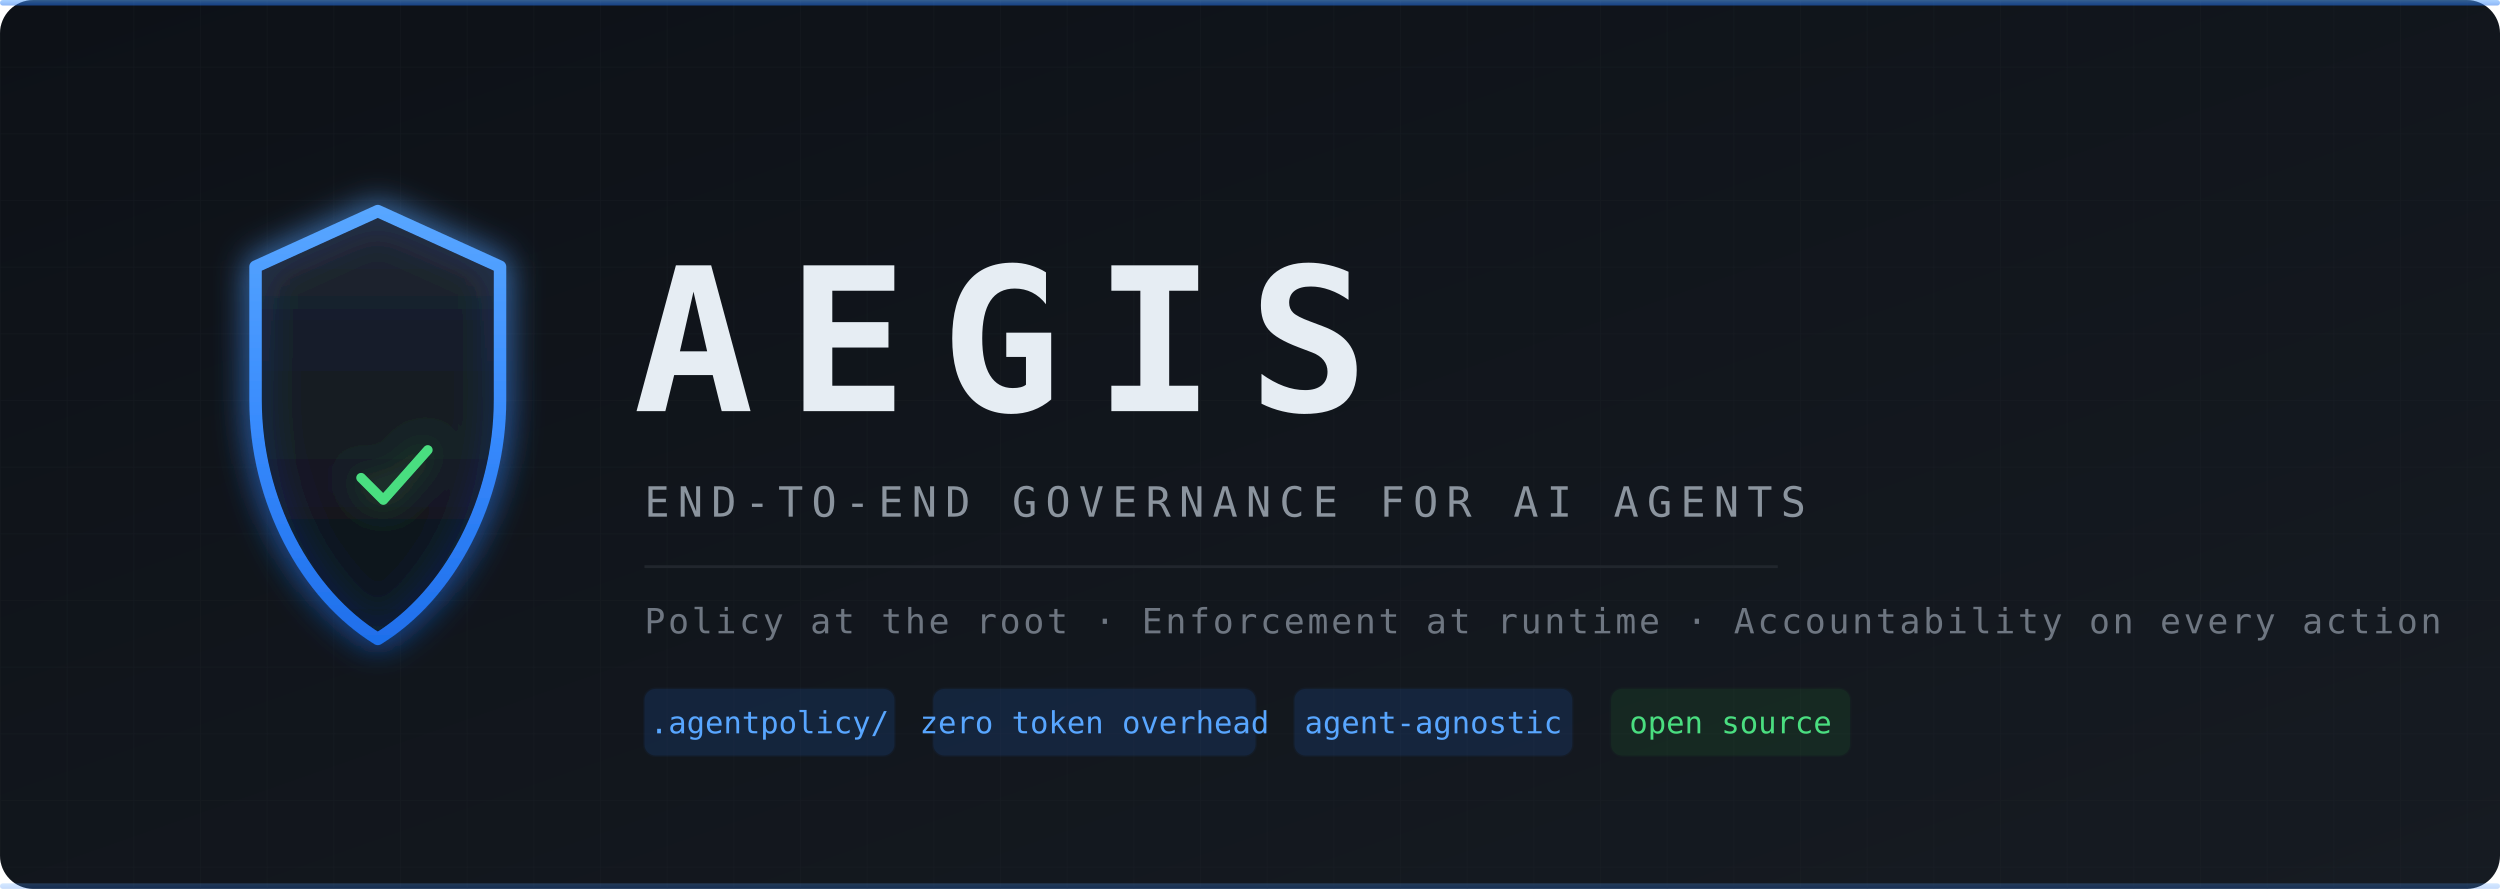
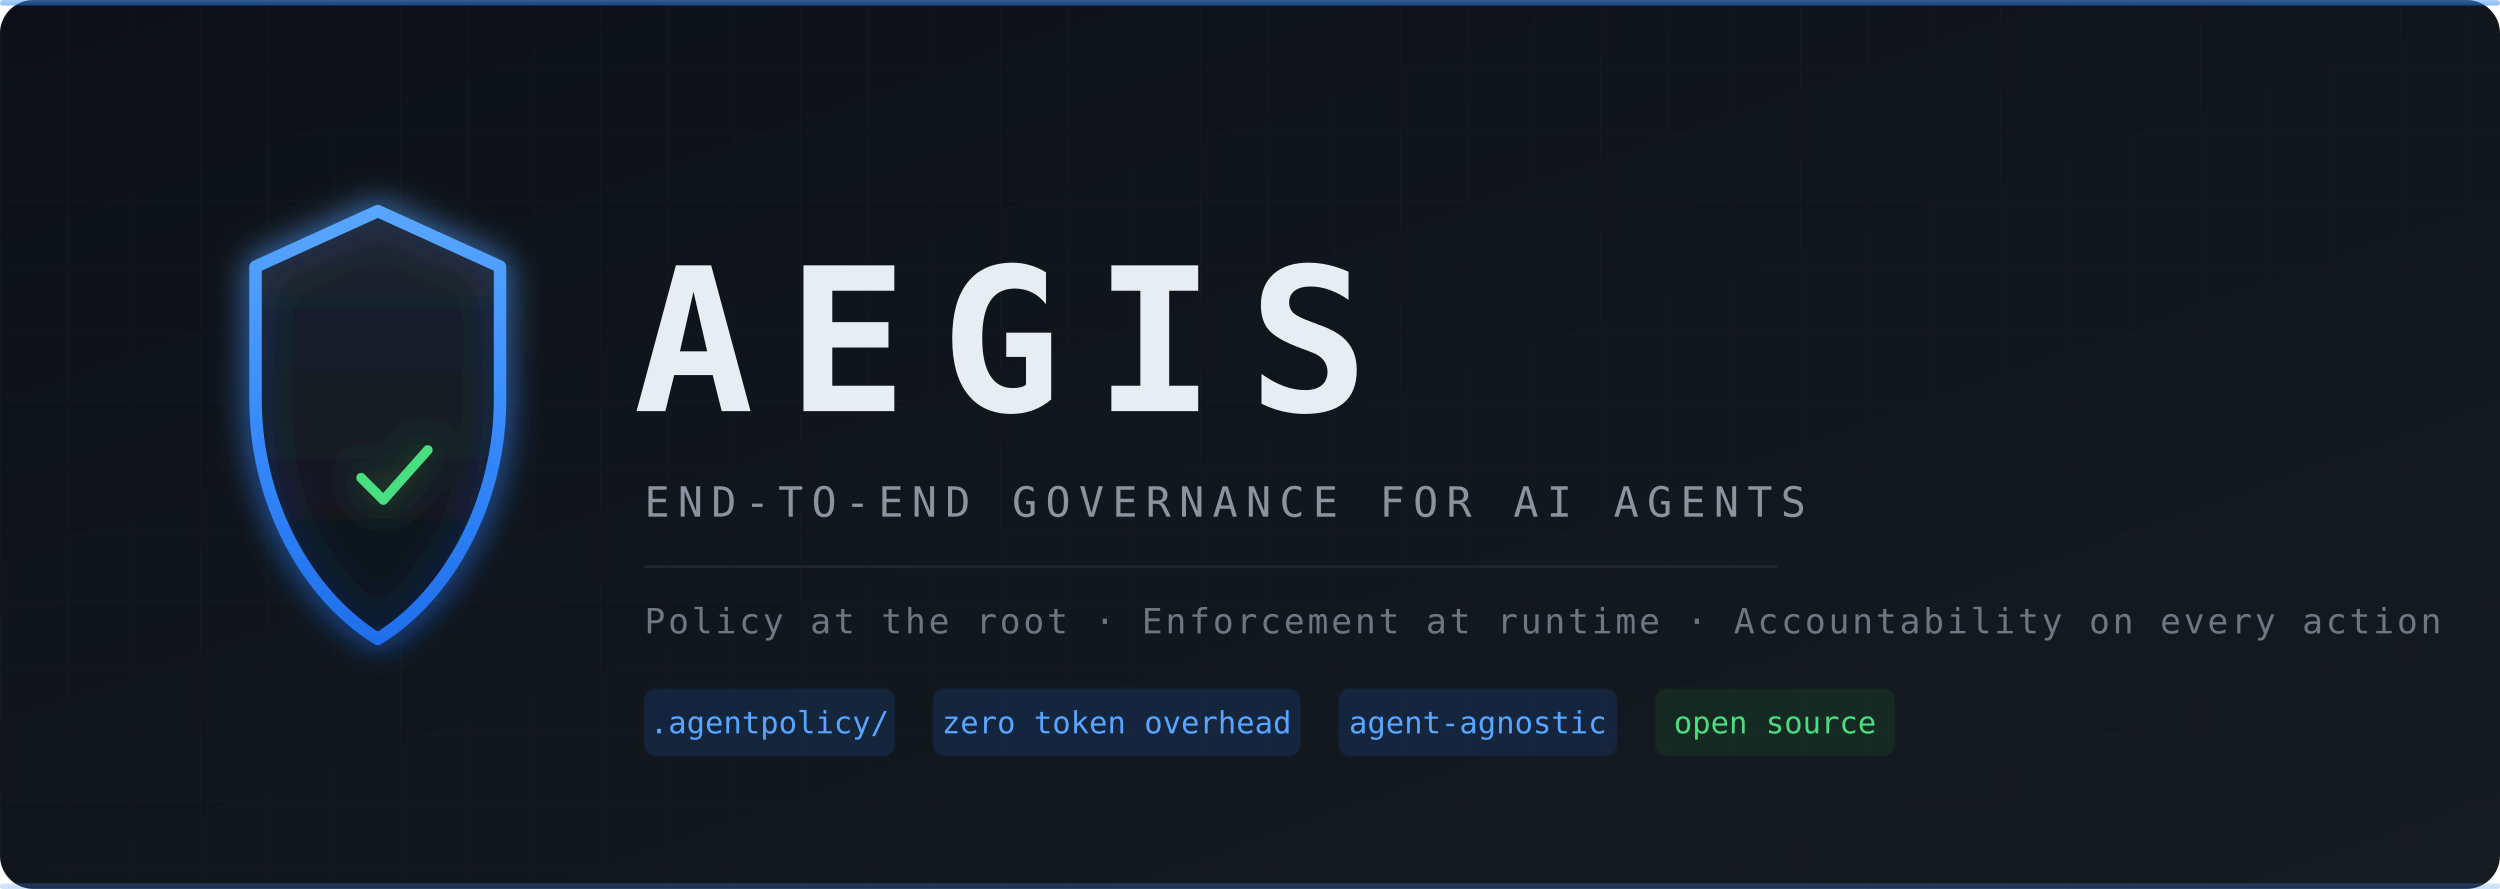
<svg xmlns="http://www.w3.org/2000/svg" viewBox="0 0 900 320" width="900" height="320">
  <defs>
    <linearGradient id="bg" x1="0%" y1="0%" x2="100%" y2="100%">
      <stop offset="0%" style="stop-color:#0d1117" />
      <stop offset="100%" style="stop-color:#161b22" />
    </linearGradient>
    <linearGradient id="shieldOutline" x1="0%" y1="0%" x2="0%" y2="100%">
      <stop offset="0%" style="stop-color:#58a6ff" />
      <stop offset="50%" style="stop-color:#388bfd" />
      <stop offset="100%" style="stop-color:#1f6feb" />
    </linearGradient>
    <linearGradient id="innerFill" x1="0%" y1="0%" x2="0%" y2="100%">
      <stop offset="0%" style="stop-color:#1c2433;stop-opacity:0.9" />
      <stop offset="100%" style="stop-color:#0d1117;stop-opacity:0.9" />
    </linearGradient>
    <pattern id="grid" width="24" height="24" patternUnits="userSpaceOnUse">
      <path d="M 24 0 L 0 0 0 24" fill="none" stroke="#21262d" stroke-width="0.5" />
    </pattern>
    <filter id="glow" x="-20%" y="-20%" width="140%" height="140%">
      <feGaussianBlur stdDeviation="6" result="blur" />
      <feComposite in="SourceGraphic" in2="blur" operator="over" />
    </filter>
  </defs>
  <rect width="900" height="320" rx="12" fill="url(#bg)" />
  <rect width="900" height="320" rx="12" fill="url(#grid)" opacity="0.3" />
  <rect x="0" y="0" width="900" height="2" rx="1" fill="url(#shieldOutline)" opacity="0.5" />
  <g transform="translate(80, 68)" filter="url(#glow)">
    <path d="M 56 8 L 12 28 L 12 76 C 12 112 30 146 56 162 C 82 146 100 112 100 76 L 100 28 Z" fill="url(#innerFill)" stroke="url(#shieldOutline)" stroke-width="4.5" stroke-linejoin="round" />
    <g stroke="url(#shieldOutline)" stroke-width="3" fill="none" stroke-linecap="round">
      <line x1="38" y1="58" x2="74" y2="58" opacity="0.7" />
      <line x1="38" y1="72" x2="74" y2="72" opacity="0.8" />
      <line x1="38" y1="86" x2="64" y2="86" opacity="0.9" />
    </g>
    <polyline points="50,104 58,112 74,94" stroke="#4ade80" stroke-width="3.5" fill="none" stroke-linecap="round" stroke-linejoin="round" />
  </g>
  <text x="228" y="148" font-family="'SF Mono', 'Fira Code', 'JetBrains Mono', 'Cascadia Code', Consolas, monospace" font-size="72" font-weight="700" letter-spacing="12" fill="#e6edf3">
    AEGIS
  </text>
  <text x="232" y="186" font-family="'SF Mono', 'Fira Code', 'JetBrains Mono', 'Cascadia Code', Consolas, monospace" font-size="15" fill="#8b949e" letter-spacing="3">
    END-TO-END GOVERNANCE FOR AI AGENTS
  </text>
  <line x1="232" y1="204" x2="640" y2="204" stroke="#21262d" stroke-width="1" />
  <text x="232" y="228" font-family="'SF Mono', 'Fira Code', 'JetBrains Mono', 'Cascadia Code', Consolas, monospace" font-size="12.5" fill="#6e7681" letter-spacing="1">
    Policy at the root · Enforcement at runtime · Accountability on every action
  </text>
  <g transform="translate(232, 248)">
    <rect width="90" height="24" rx="4" fill="#1f6feb" opacity="0.15" stroke="#1f6feb" stroke-width="1" stroke-opacity="0.3" />
    <text x="45" y="16" text-anchor="middle" font-family="'SF Mono', 'Fira Code', monospace" font-size="11" fill="#58a6ff">
      .agentpolicy/
    </text>
  </g>
  <g transform="translate(336, 248)">
-     <rect width="116" height="24" rx="4" fill="#1f6feb" opacity="0.15" stroke="#1f6feb" stroke-width="1" stroke-opacity="0.3" />
-     <text x="58" y="16" text-anchor="middle" font-family="'SF Mono', 'Fira Code', monospace" font-size="11" fill="#58a6ff">
+     <rect width="132" height="24" rx="4" fill="#1f6feb" opacity="0.15" stroke="#1f6feb" stroke-width="1" stroke-opacity="0.3" />
+     <text x="66" y="16" text-anchor="middle" font-family="'SF Mono', 'Fira Code', monospace" font-size="11" fill="#58a6ff">
      zero token overhead
    </text>
  </g>
-   <g transform="translate(466, 248)">
+   <g transform="translate(482, 248)">
    <rect width="100" height="24" rx="4" fill="#1f6feb" opacity="0.15" stroke="#1f6feb" stroke-width="1" stroke-opacity="0.3" />
    <text x="50" y="16" text-anchor="middle" font-family="'SF Mono', 'Fira Code', monospace" font-size="11" fill="#58a6ff">
      agent-agnostic
    </text>
  </g>
-   <g transform="translate(580, 248)">
+   <g transform="translate(596, 248)">
    <rect width="86" height="24" rx="4" fill="#238636" opacity="0.15" stroke="#238636" stroke-width="1" stroke-opacity="0.3" />
    <text x="43" y="16" text-anchor="middle" font-family="'SF Mono', 'Fira Code', monospace" font-size="11" fill="#4ade80">
      open source
    </text>
  </g>
  <rect x="0" y="318" width="900" height="2" rx="1" fill="url(#shieldOutline)" opacity="0.25" />
</svg>
